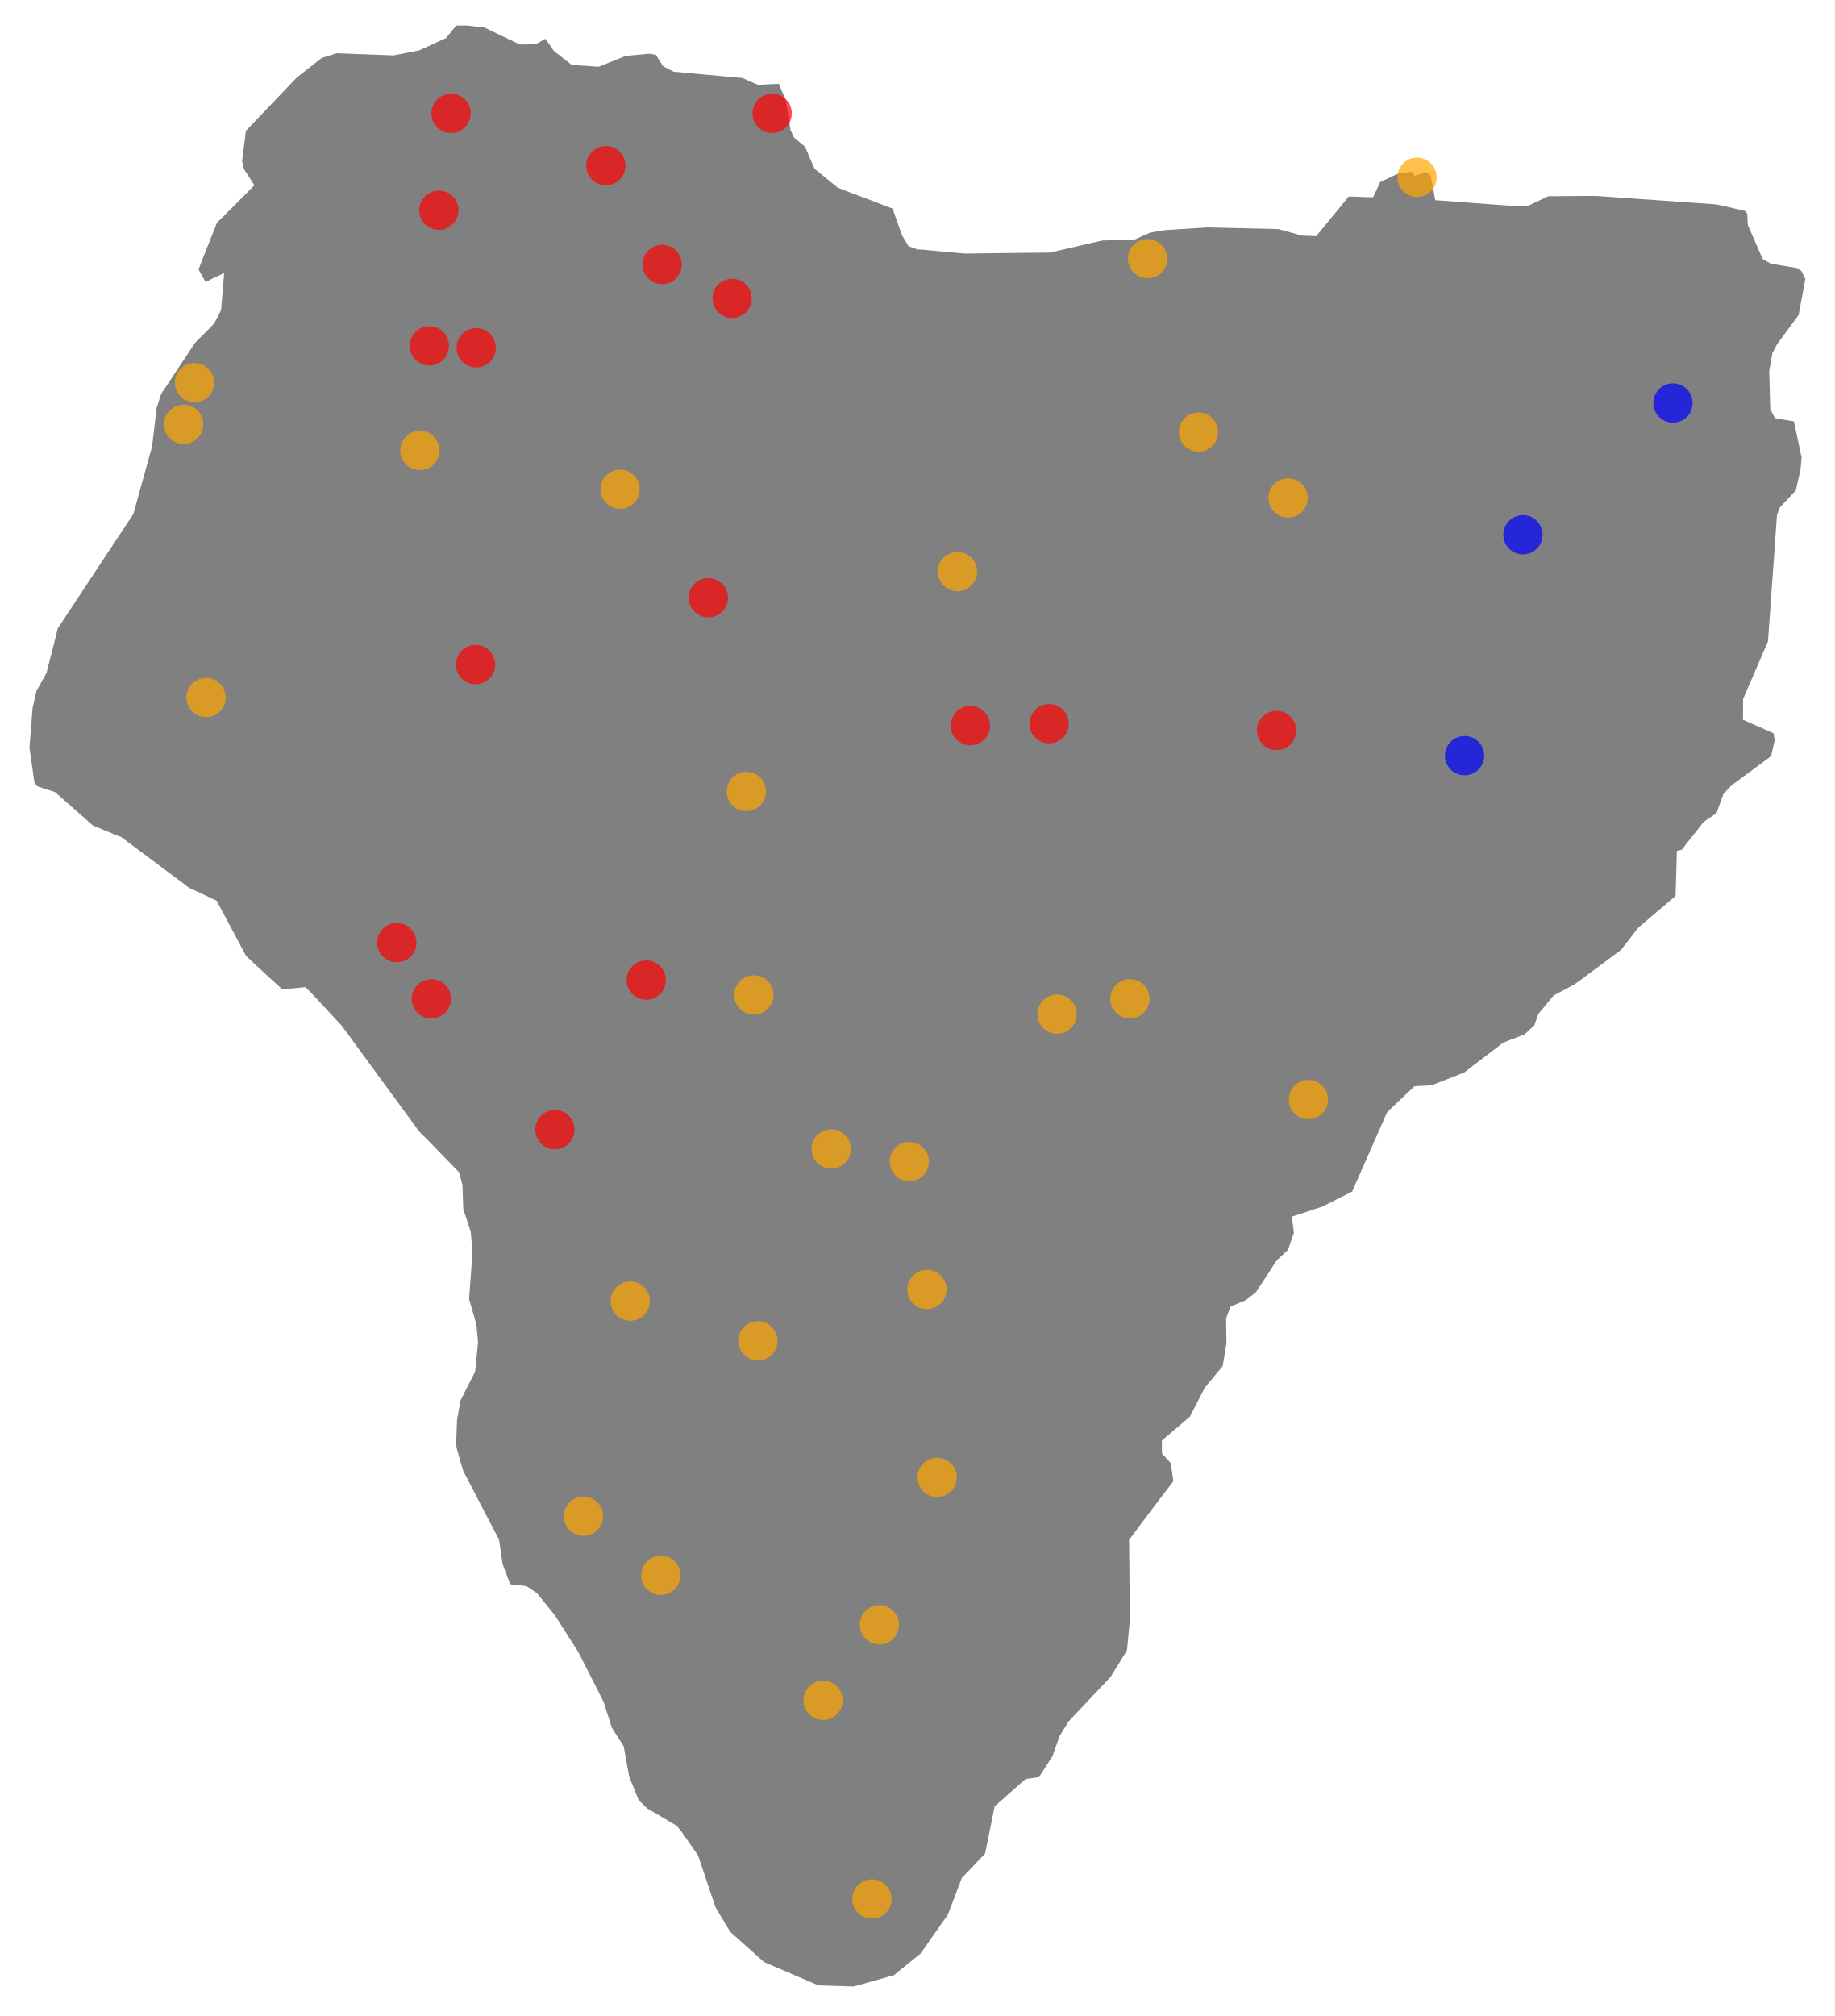
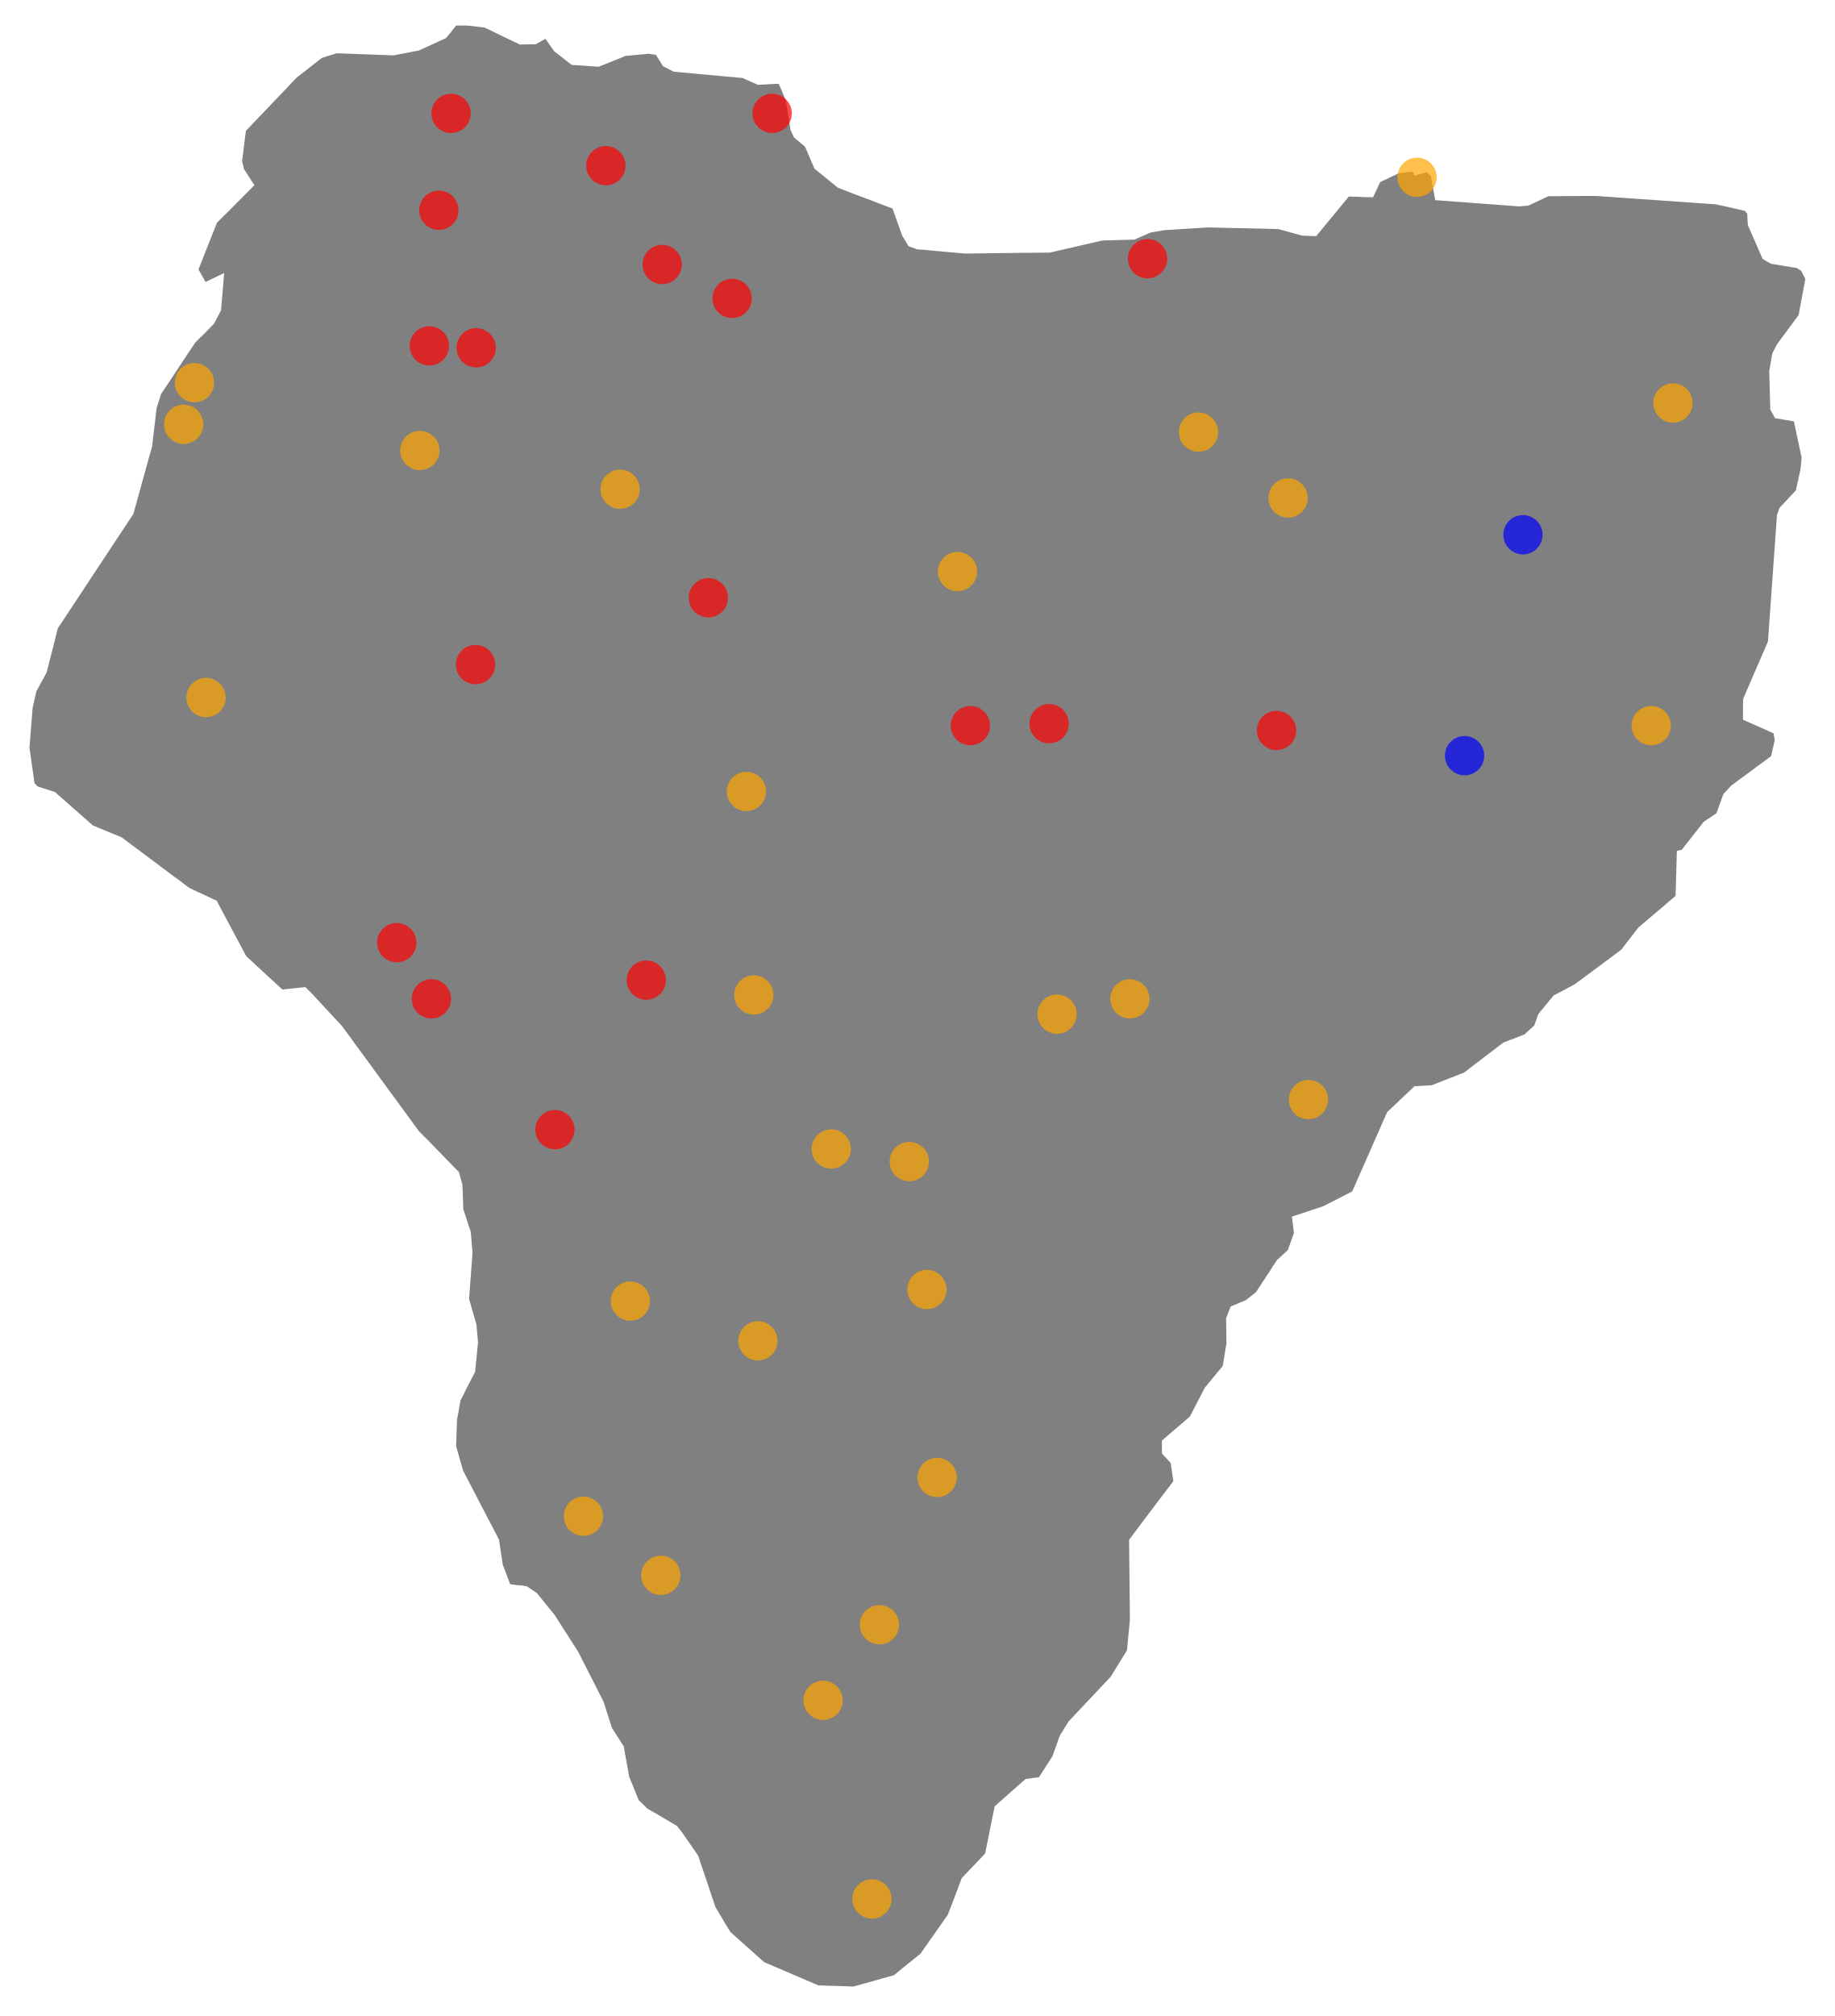
<svg xmlns="http://www.w3.org/2000/svg" version="1.1" class="marks" width="467" height="513" viewBox="0 0 467 513">
  <rect width="467" height="513" fill="white" />
  <g fill="none" stroke-miterlimit="10" transform="translate(6,6)">
    <g class="mark-group role-frame root" role="graphics-object" aria-roledescription="group mark container">
      <g transform="translate(0,0)">
        <path class="background" aria-hidden="true" d="M0,0h455v500h-455Z" />
        <g>
          <g class="mark-shape role-mark layer_0_marks" role="graphics-symbol" aria-roledescription="shape mark container">
            <path transform="translate(0,0)" d="M188.194,493.712L179.556,485.994L178.726,484.687L175.651,479.534L174.701,476.723L171.228,466.391L167.116,460.474L165.959,459.019L161.795,456.553L158.443,454.605L156.128,452.361L154.4,448.071L153.674,446.32L152.275,438.578L149.891,434.855L149.269,433.844L147.196,427.335L145.451,423.858L140.699,414.538L134.756,405.242L130.333,399.793L127.914,398.141L126.584,397.919L125.91,397.895L123.491,397.574L121.47,392.248L120.951,388.797L120.52,385.912L116.649,378.515L111.38,368.357L109.583,362.045L109.825,355.24L110.741,350.136L111.259,349.2L112.14,347.375L114.438,342.937L115.164,335.54L114.766,331.152L112.883,324.594L113.764,312.71L113.315,307.533L111.414,301.763L111.207,295.575L110.343,292.469L109.894,292.05L106.162,288.203L102.569,284.505L100.271,282.212L92.859,272.08L83.27,258.988L83.132,258.767L80.644,255.389L78.484,253.072L72.748,246.883L71.521,245.7L65.699,246.316L61.38,242.347L56.248,237.589L50.512,226.84L48.785,223.586L46.107,222.329L41.874,220.356L38.505,217.793L38.142,217.571L32.302,213.182L28.639,210.446L24.683,207.488L20.277,205.688L17.34,204.455L7.751,195.999L3.276,194.545L2.309,193.51L0.996,184.289L1.808,174.009L2.793,169.72L4.348,166.86L4.624,166.417L5.419,164.888L6.093,162.201L7.146,158.109L8.235,153.696L10.135,150.837L14.109,144.821L20.122,135.7L23.111,131.189L27.482,124.583L31.438,110.285L32.198,107.647L33.373,97.737L34.548,94.04L37.053,90.293L39.351,86.792L43.29,80.876L44.949,79.2L45.243,78.954L48.076,76.045L49.769,72.816L50.478,64.311L46.107,66.406L43.964,62.586L44.31,61.748L45.675,58.247L48.802,50.384L52.084,47.13L58.114,41.066L55.626,37.221L55.108,35.027L56.11,27.065L63.056,19.793L69.154,13.385L75.685,8.282L79.642,7.05L94.12,7.592L100.495,6.36L107.216,3.278L108.477,1.75L108.546,1.627L109.859,0L112.935,0L117.461,0.518L123.18,3.278L126.446,4.831L130.212,4.757L131.335,4.141L132.959,3.204L135.361,6.631L139.697,10.032L146.28,10.476L148.215,9.712L153.104,7.74L159.203,7.173L161.242,7.493L163.091,10.451L165.63,11.758L183.115,13.36L187.019,15.085L190.596,14.888L192.531,14.814L194.501,19.424L195.693,26.966L196.487,28.667L199.304,31.009L201.705,36.605L207.441,41.288L210.119,42.348L212.935,43.408L215.942,44.542L221.557,46.686L224.045,53.687L225.582,56.251L227.604,56.965L229.366,57.064L230.333,57.187L239.629,58.025L253.105,57.853L261.139,57.779L274.511,54.698L282.632,54.476L286.64,52.701L290.389,52.06L295.486,51.74L301.464,51.37L308.858,51.542L314.266,51.666L319.397,51.789L321.574,52.38L325.496,53.465L328.762,53.588L332.615,48.905L337.055,43.506L339.975,43.58L340.856,43.654L343.154,43.679L343.81,42.299L344.899,39.957L349.857,37.615L353.071,37.245L354.038,37.319L354.315,38.133L357.2,37.196L358.634,38.601L359.101,41.14L359.722,44.468L361.156,44.566L380.645,46.021L382.891,45.824L387.971,43.433L391.858,43.408L398.043,43.359L400.22,43.359L430.818,45.503L434.187,46.243L438.42,47.229L439.198,48.19L439.284,50.384L439.353,51.173L442.999,59.529L444.882,60.638L451.534,61.723L452.847,62.61L454.004,64.927L452.242,74.369L449.132,78.584L446.679,81.912L445.556,84.081L444.795,88.444L445.055,98.033L446.091,99.956L450.998,100.794L453.037,110.408L452.76,113.465L451.534,119.011L449.201,121.526L447.404,123.424L446.765,125.1L444.467,157.345L440.407,166.737L438.144,171.988L438.109,176.82L441.081,178.126L445.867,180.271L446.195,182.416L445.21,186.705L442.014,189.072L437.263,192.573L434.982,194.274L433.064,196.32L431.838,199.697L431.302,201.25L428.365,203.223L427.95,203.519L422.301,210.692L421.281,210.914L420.953,222.205L416.772,225.78L415.079,227.21L411.364,230.366L410.5,231.475L406.976,236.036L396.506,243.826L394.933,244.96L391.91,246.563L389.733,247.722L385.984,252.258L384.913,255.241L382.304,257.632L379.108,258.89L378.658,259.038L376.827,259.777L369.311,265.497L366.893,267.371L358.444,270.674L354.194,270.896L353.572,271.513L347.473,277.282L342.255,289.116L338.541,297.547L330.835,301.468L323.354,303.933L323.509,305.19L323.838,307.779L322.214,312.365L319.397,314.978L318.326,316.556L318.292,316.679L314.042,323.139L311.381,325.259L309.204,326.172L307.614,326.837L306.561,329.525L306.595,331.596L306.647,335.91L305.662,341.852L304.556,343.159L301.066,347.4L298.371,352.602L297.231,354.796L292.704,358.667L290.216,360.812L290.234,363.672L291.287,364.806L292.428,366.064L293.171,370.995L292.791,371.537L289.681,375.606L287.089,379.033L281.871,385.986L282.079,406.179L281.319,414.119L277.068,420.998L266.356,432.365L264.162,435.94L262.728,439.959L262.331,441.093L258.737,446.69L257.476,446.863L255.264,447.159L252.725,449.378L247.611,453.915L245.572,464L245.192,465.898L239.214,472.186L237.02,477.981L235.672,481.482L228.64,491.493L223.855,495.34L223.319,495.783L223.094,495.981L221.781,497.066L211.294,500L202.172,499.704Z" fill="gray" stroke="white" />
          </g>
          <g class="mark-symbol role-mark layer_1_marks" role="graphics-object" aria-roledescription="symbol mark container">
            <path aria-label="longitude: 167.47371; latitude: −45.50603" role="graphics-symbol" aria-roledescription="circle" transform="translate(240.9762,178.6441)" d="M5,0A5,5,0,1,1,-5,0A5,5,0,1,1,5,0" fill="red" stroke-width="2" opacity="0.7" />
            <path aria-label="longitude: 167.47822; latitude: −45.50608" role="graphics-symbol" aria-roledescription="circle" transform="translate(318.8964,179.8767)" d="M5,0A5,5,0,1,1,-5,0A5,5,0,1,1,5,0" fill="red" stroke-width="2" opacity="0.7" />
            <path aria-label="longitude: 167.47487; latitude: −45.50601" role="graphics-symbol" aria-roledescription="circle" transform="translate(261.0178,178.151)" d="M5,0A5,5,0,1,1,-5,0A5,5,0,1,1,5,0" fill="red" stroke-width="2" opacity="0.7" />
+             <path aria-label="longitude: 167.46893606; latitude: −45.5086569357" role="graphics-symbol" aria-roledescription="circle" transform="translate(158.4959,243.4057)" d="M5,0A5,5,0,1,1,-5,0A5,5,0,1,1,5,0" fill="red" stroke-width="2" opacity="0.7" />
            <path aria-label="longitude: 167.47079; latitude: −45.49971" role="graphics-symbol" aria-roledescription="circle" transform="translate(190.5268,22.84997)" d="M5,0A5,5,0,1,1,-5,0A5,5,0,1,1,5,0" fill="red" stroke-width="2" opacity="0.7" />
-             <path aria-label="longitude: 167.468935472; latitude: −45.5086564779" role="graphics-symbol" aria-roledescription="circle" transform="translate(158.4857,243.3944)" d="M5,0A5,5,0,1,1,-5,0A5,5,0,1,1,5,0" fill="red" stroke-width="2" opacity="0.7" />
            <path aria-label="longitude: 167.46577; latitude: −45.50885" role="graphics-symbol" aria-roledescription="circle" transform="translate(103.7952,248.1654)" d="M5,0A5,5,0,1,1,-5,0A5,5,0,1,1,5,0" fill="red" stroke-width="2" opacity="0.7" />
            <path aria-label="longitude: 167.4702; latitude: −45.50162" role="graphics-symbol" aria-roledescription="circle" transform="translate(180.3332,69.93147)" d="M5,0A5,5,0,1,1,-5,0A5,5,0,1,1,5,0" fill="red" stroke-width="2" opacity="0.7" />
            <path aria-label="longitude: 167.46643; latitude: −45.50213" role="graphics-symbol" aria-roledescription="circle" transform="translate(115.1981,82.50324)" d="M5,0A5,5,0,1,1,-5,0A5,5,0,1,1,5,0" fill="red" stroke-width="2" opacity="0.7" />
            <path aria-label="longitude: 167.46985; latitude: −45.50471" role="graphics-symbol" aria-roledescription="circle" transform="translate(174.2862,146.1034)" d="M5,0A5,5,0,1,1,-5,0A5,5,0,1,1,5,0" fill="red" stroke-width="2" opacity="0.7" />
            <path aria-label="longitude: 167.46574; latitude: −45.50211" role="graphics-symbol" aria-roledescription="circle" transform="translate(103.2769,82.01023)" d="M5,0A5,5,0,1,1,-5,0A5,5,0,1,1,5,0" fill="red" stroke-width="2" opacity="0.7" />
+             <path aria-label="longitude: 167.46526; latitude: −45.50827" role="graphics-symbol" aria-roledescription="circle" transform="translate(94.9838,233.8664)" d="M5,0A5,5,0,1,1,-5,0A5,5,0,1,1,5,0" fill="red" stroke-width="2" opacity="0.7" />
            <path aria-label="longitude: 167.46834; latitude: −45.50025" role="graphics-symbol" aria-roledescription="circle" transform="translate(148.1976,36.16081)" d="M5,0A5,5,0,1,1,-5,0A5,5,0,1,1,5,0" fill="red" stroke-width="2" opacity="0.7" />
-             <path aria-label="longitude: 167.46526; latitude: −45.50827" role="graphics-symbol" aria-roledescription="circle" transform="translate(94.9838,233.8664)" d="M5,0A5,5,0,1,1,-5,0A5,5,0,1,1,5,0" fill="red" stroke-width="2" opacity="0.7" />
            <path aria-label="longitude: 167.46642; latitude: −45.5054" role="graphics-symbol" aria-roledescription="circle" transform="translate(115.0254,163.1132)" d="M5,0A5,5,0,1,1,-5,0A5,5,0,1,1,5,0" fill="red" stroke-width="2" opacity="0.7" />
            <path aria-label="longitude: 167.46917; latitude: −45.50127" role="graphics-symbol" aria-roledescription="circle" transform="translate(162.5377,61.30385)" d="M5,0A5,5,0,1,1,-5,0A5,5,0,1,1,5,0" fill="red" stroke-width="2" opacity="0.7" />
            <path aria-label="longitude: 167.46759; latitude: −45.5102" role="graphics-symbol" aria-roledescription="circle" transform="translate(135.2397,281.4482)" d="M5,0A5,5,0,1,1,-5,0A5,5,0,1,1,5,0" fill="red" stroke-width="2" opacity="0.7" />
+             <path aria-label="longitude: 167.47632; latitude: −45.50121" role="graphics-symbol" aria-roledescription="circle" transform="translate(286.0697,59.82484)" d="M5,0A5,5,0,1,1,-5,0A5,5,0,1,1,5,0" fill="red" stroke-width="2" opacity="0.7" />
            <path aria-label="longitude: 167.46606; latitude: −45.49971" role="graphics-symbol" aria-roledescription="circle" transform="translate(108.8056,22.84997)" d="M5,0A5,5,0,1,1,-5,0A5,5,0,1,1,5,0" fill="red" stroke-width="2" opacity="0.7" />
            <path aria-label="longitude: 167.46588; latitude: −45.50071" role="graphics-symbol" aria-roledescription="circle" transform="translate(105.6957,47.49977)" d="M5,0A5,5,0,1,1,-5,0A5,5,0,1,1,5,0" fill="red" stroke-width="2" opacity="0.7" />
          </g>
          <g class="mark-symbol role-mark layer_2_marks" role="graphics-object" aria-roledescription="symbol mark container">
            <path aria-label="longitude: 167.47281; latitude: −45.51053" role="graphics-symbol" aria-roledescription="circle" transform="translate(225.4267,289.5841)" d="M5,0A5,5,0,1,1,-5,0A5,5,0,1,1,5,0" fill="orange" stroke-width="2" opacity="0.7" />
            <path aria-label="longitude: 167.47839; latitude: −45.50368" role="graphics-symbol" aria-roledescription="circle" transform="translate(321.8336,120.7123)" d="M5,0A5,5,0,1,1,-5,0A5,5,0,1,1,5,0" fill="orange" stroke-width="2" opacity="0.7" />
            <path aria-label="longitude: 167.47041; latitude: −45.50671" role="graphics-symbol" aria-roledescription="circle" transform="translate(183.9614,195.4078)" d="M5,0A5,5,0,1,1,-5,0A5,5,0,1,1,5,0" fill="orange" stroke-width="2" opacity="0.7" />
            <path aria-label="longitude: 167.47307; latitude: −45.51185" role="graphics-symbol" aria-roledescription="circle" transform="translate(229.9188,322.1282)" d="M5,0A5,5,0,1,1,-5,0A5,5,0,1,1,5,0" fill="orange" stroke-width="2" opacity="0.7" />
            <path aria-label="longitude: 167.4687; latitude: −45.51197" role="graphics-symbol" aria-roledescription="circle" transform="translate(154.4174,325.0868)" d="M5,0A5,5,0,1,1,-5,0A5,5,0,1,1,5,0" fill="orange" stroke-width="2" opacity="0.7" />
            <path aria-label="longitude: 167.47058; latitude: −45.51238" role="graphics-symbol" aria-roledescription="circle" transform="translate(186.8986,335.1953)" d="M5,0A5,5,0,1,1,-5,0A5,5,0,1,1,5,0" fill="orange" stroke-width="2" opacity="0.7" />
            <path aria-label="longitude: 167.47707; latitude: −45.503" role="graphics-symbol" aria-roledescription="circle" transform="translate(299.0276,103.9495)" d="M5,0A5,5,0,1,1,-5,0A5,5,0,1,1,5,0" fill="orange" stroke-width="2" opacity="0.7" />
            <path aria-label="longitude: 167.47052; latitude: −45.50881" role="graphics-symbol" aria-roledescription="circle" transform="translate(185.8619,247.1793)" d="M5,0A5,5,0,1,1,-5,0A5,5,0,1,1,5,0" fill="orange" stroke-width="2" opacity="0.7" />
            <path aria-label="longitude: 167.46855; latitude: −45.50359" role="graphics-symbol" aria-roledescription="circle" transform="translate(151.8258,118.4936)" d="M5,0A5,5,0,1,1,-5,0A5,5,0,1,1,5,0" fill="orange" stroke-width="2" opacity="0.7" />
-             <path aria-label="longitude: 167.47632; latitude: −45.50121" role="graphics-symbol" aria-roledescription="circle" transform="translate(286.0697,59.82484)" d="M5,0A5,5,0,1,1,-5,0A5,5,0,1,1,5,0" fill="orange" stroke-width="2" opacity="0.7" />
+             <path aria-label="longitude: 167.48374; latitude: −45.50603" role="graphics-symbol" aria-roledescription="circle" transform="translate(414.2666,178.6441)" d="M5,0A5,5,0,1,1,-5,0A5,5,0,1,1,5,0" fill="orange" stroke-width="2" opacity="0.7" />
            <path aria-label="longitude: 167.474986743; latitude: −45.5090083349" role="graphics-symbol" aria-roledescription="circle" transform="translate(263.0348,252.069)" d="M5,0A5,5,0,1,1,-5,0A5,5,0,1,1,5,0" fill="orange" stroke-width="2" opacity="0.7" />
            <path aria-label="longitude: 167.46228; latitude: −45.50249" role="graphics-symbol" aria-roledescription="circle" transform="translate(43.49772,91.3775)" d="M5,0A5,5,0,1,1,-5,0A5,5,0,1,1,5,0" fill="orange" stroke-width="2" opacity="0.7" />
            <path aria-label="longitude: 167.46245; latitude: −45.50574" role="graphics-symbol" aria-roledescription="circle" transform="translate(46.43485,171.4949)" d="M5,0A5,5,0,1,1,-5,0A5,5,0,1,1,5,0" fill="orange" stroke-width="2" opacity="0.7" />
            <path aria-label="longitude: 167.47352; latitude: −45.50444" role="graphics-symbol" aria-roledescription="circle" transform="translate(237.6936,139.4474)" d="M5,0A5,5,0,1,1,-5,0A5,5,0,1,1,5,0" fill="orange" stroke-width="2" opacity="0.7" />
            <path aria-label="longitude: 167.48029; latitude: −45.50037" role="graphics-symbol" aria-roledescription="circle" transform="translate(354.6603,39.11879)" d="M5,0A5,5,0,1,1,-5,0A5,5,0,1,1,5,0" fill="orange" stroke-width="2" opacity="0.7" />
            <path aria-label="longitude: 167.47869; latitude: −45.50989" role="graphics-symbol" aria-roledescription="circle" transform="translate(327.0167,273.8054)" d="M5,0A5,5,0,1,1,-5,0A5,5,0,1,1,5,0" fill="orange" stroke-width="2" opacity="0.7" />
            <path aria-label="longitude: 167.46212; latitude: −45.50292" role="graphics-symbol" aria-roledescription="circle" transform="translate(40.73337,101.9774)" d="M5,0A5,5,0,1,1,-5,0A5,5,0,1,1,5,0" fill="orange" stroke-width="2" opacity="0.7" />
            <path aria-label="longitude: 167.4656; latitude: −45.50319" role="graphics-symbol" aria-roledescription="circle" transform="translate(100.8581,108.6332)" d="M5,0A5,5,0,1,1,-5,0A5,5,0,1,1,5,0" fill="orange" stroke-width="2" opacity="0.7" />
            <path aria-label="longitude: 167.47606; latitude: −45.50885" role="graphics-symbol" aria-roledescription="circle" transform="translate(281.5777,248.1654)" d="M5,0A5,5,0,1,1,-5,0A5,5,0,1,1,5,0" fill="orange" stroke-width="2" opacity="0.7" />
            <path aria-label="longitude: 167.47166; latitude: −45.5104" role="graphics-symbol" aria-roledescription="circle" transform="translate(205.5579,286.379)" d="M5,0A5,5,0,1,1,-5,0A5,5,0,1,1,5,0" fill="orange" stroke-width="2" opacity="0.7" />
            <path aria-label="longitude: 167.47154; latitude: −45.51609" role="graphics-symbol" aria-roledescription="circle" transform="translate(203.4847,426.6689)" d="M5,0A5,5,0,1,1,-5,0A5,5,0,1,1,5,0" fill="orange" stroke-width="2" opacity="0.7" />
            <path aria-label="longitude: 167.47226; latitude: −45.51814" role="graphics-symbol" aria-roledescription="circle" transform="translate(215.9243,477.2161)" d="M5,0A5,5,0,1,1,-5,0A5,5,0,1,1,5,0" fill="orange" stroke-width="2" opacity="0.7" />
            <path aria-label="longitude: 167.47237; latitude: −45.51531" role="graphics-symbol" aria-roledescription="circle" transform="translate(217.8248,407.4367)" d="M5,0A5,5,0,1,1,-5,0A5,5,0,1,1,5,0" fill="orange" stroke-width="2" opacity="0.7" />
            <path aria-label="longitude: 167.47322; latitude: −45.51379" role="graphics-symbol" aria-roledescription="circle" transform="translate(232.5104,369.9595)" d="M5,0A5,5,0,1,1,-5,0A5,5,0,1,1,5,0" fill="orange" stroke-width="2" opacity="0.7" />
            <path aria-label="longitude: 167.46801; latitude: −45.51419" role="graphics-symbol" aria-roledescription="circle" transform="translate(142.4961,379.8218)" d="M5,0A5,5,0,1,1,-5,0A5,5,0,1,1,5,0" fill="orange" stroke-width="2" opacity="0.7" />
            <path aria-label="longitude: 167.46915; latitude: −45.5148" role="graphics-symbol" aria-roledescription="circle" transform="translate(162.1921,394.862)" d="M5,0A5,5,0,1,1,-5,0A5,5,0,1,1,5,0" fill="orange" stroke-width="2" opacity="0.7" />
+             <path aria-label="longitude: 167.48406; latitude: −45.5027" role="graphics-symbol" aria-roledescription="circle" transform="translate(419.7953,96.55418)" d="M5,0A5,5,0,1,1,-5,0A5,5,0,1,1,5,0" fill="orange" stroke-width="2" opacity="0.7" />
          </g>
          <g class="mark-symbol role-mark layer_3_marks" role="graphics-object" aria-roledescription="symbol mark container">
            <path aria-label="longitude: 167.48185; latitude: −45.50406" role="graphics-symbol" aria-roledescription="circle" transform="translate(381.6127,130.0798)" d="M5,0A5,5,0,1,1,-5,0A5,5,0,1,1,5,0" fill="blue" stroke-width="2" opacity="0.7" />
            <path aria-label="longitude: 167.48099; latitude: −45.50634" role="graphics-symbol" aria-roledescription="circle" transform="translate(366.7543,186.2863)" d="M5,0A5,5,0,1,1,-5,0A5,5,0,1,1,5,0" fill="blue" stroke-width="2" opacity="0.7" />
-             <path aria-label="longitude: 167.48406; latitude: −45.5027" role="graphics-symbol" aria-roledescription="circle" transform="translate(419.7953,96.55418)" d="M5,0A5,5,0,1,1,-5,0A5,5,0,1,1,5,0" fill="blue" stroke-width="2" opacity="0.7" />
          </g>
        </g>
        <path class="foreground" aria-hidden="true" d="" display="none" />
      </g>
    </g>
  </g>
</svg>
